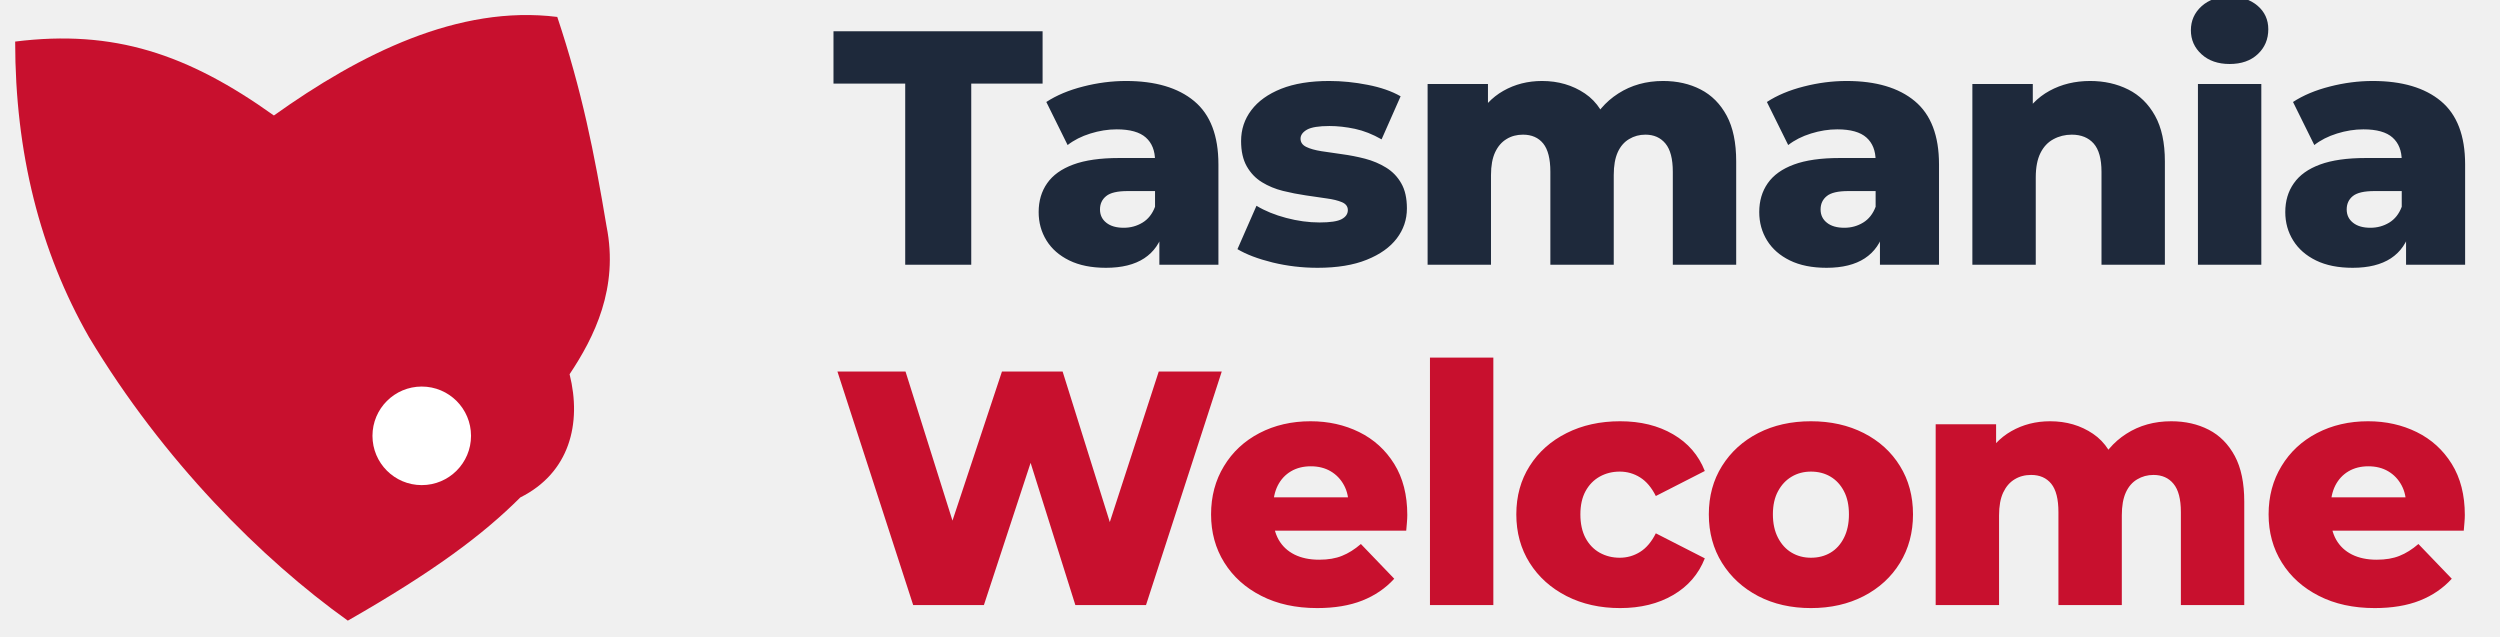
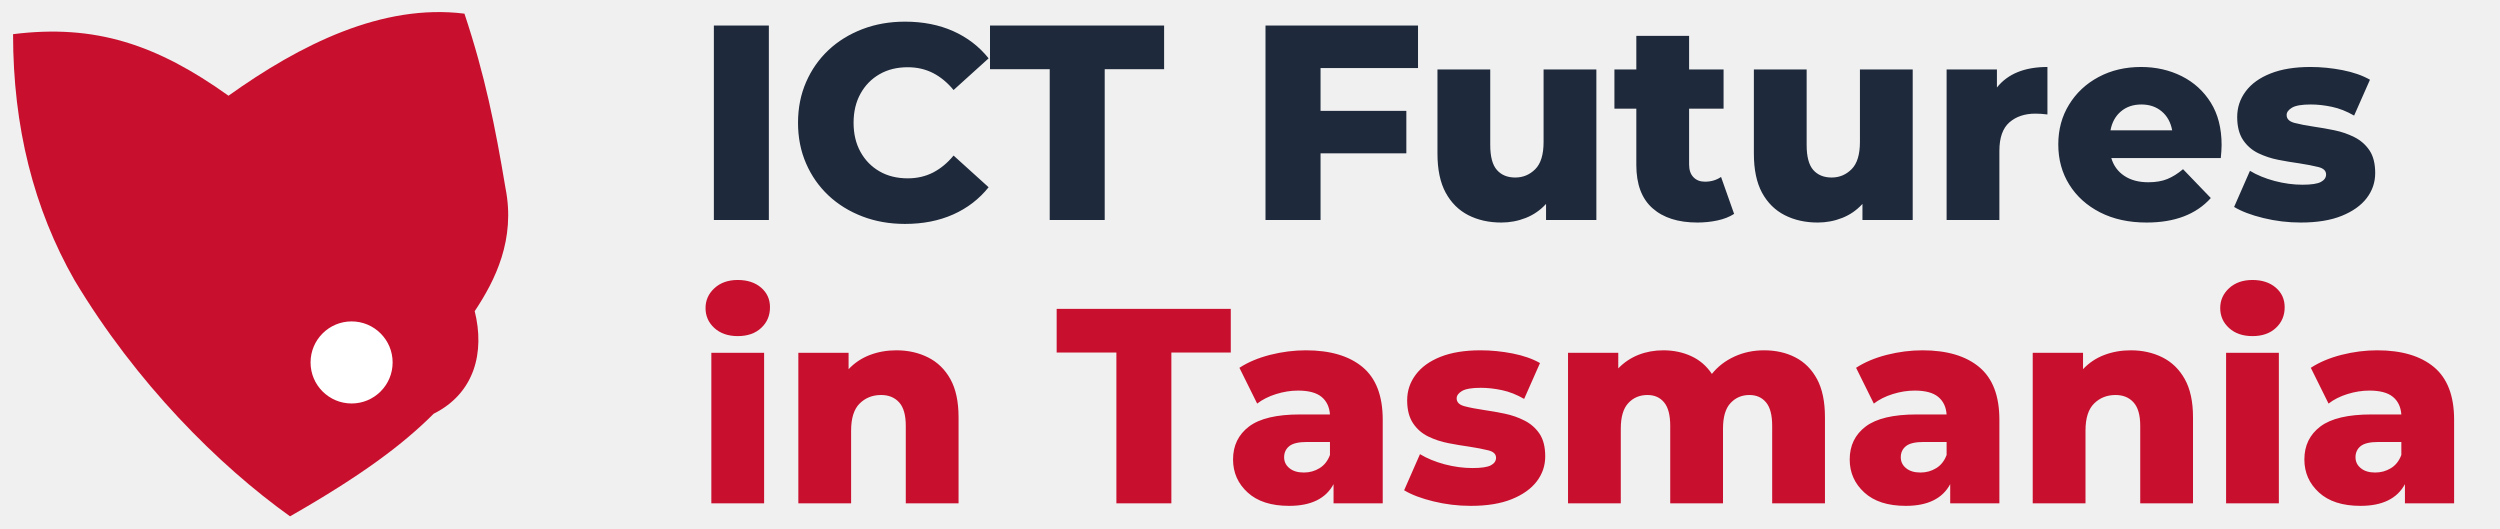
- <svg xmlns="http://www.w3.org/2000/svg" viewBox="-2 -2 329.73 83.79" width="330" height="84" role="img" aria-label="Tasmania Welcome">
+ <svg xmlns="http://www.w3.org/2000/svg" viewBox="-2 -2 395.87 83.79" width="397" height="84" role="img" aria-label="ICT Futures in Tasmania">
  <g transform="translate(-16.250 -16.088) scale(1.625)">
    <path d="M10 12 C18 11 24 13 31 18 C38 13 46 9 54 10 C56 16 57 21 58 27 C59 32 57 36 55 39 C56 43 55 47 51 49 C48 52 44 55 37 59 C30 54 22 46 16 36 C12 29 10 21 10 12 Z" fill="#C8102E" />
    <circle cx="43" cy="44" r="4" fill="#FFFFFF" />
  </g>
-   <path d="M117.39 32.85V8.96H107.93V2.05H135.51V8.96H126.1V32.85Z M150.91 32.85V28.41L150.34 27.31V19.13Q150.34 17.15 149.13 16.07Q147.92 14.99 145.28 14.99Q143.57 14.99 141.81 15.54Q140.05 16.09 138.81 17.06L136 11.38Q138.02 10.06 140.86 9.34Q143.7 8.61 146.51 8.61Q152.32 8.61 155.51 11.27Q158.7 13.93 158.7 19.61V32.85ZM143.87 33.25Q141.01 33.25 139.03 32.28Q137.05 31.31 136.02 29.64Q134.99 27.97 134.99 25.9Q134.99 23.7 136.11 22.1Q137.23 20.49 139.56 19.63Q141.89 18.77 145.59 18.77H151.22V23.13H146.73Q144.71 23.13 143.9 23.79Q143.08 24.45 143.08 25.55Q143.08 26.65 143.92 27.31Q144.75 27.97 146.21 27.97Q147.57 27.97 148.69 27.29Q149.81 26.61 150.34 25.2L151.49 28.28Q150.83 30.74 148.91 32Q147 33.25 143.87 33.25Z M171.77 33.25Q168.73 33.25 165.85 32.55Q162.97 31.84 161.21 30.79L163.72 25.07Q165.39 26.08 167.63 26.67Q169.88 27.27 172.03 27.27Q174.15 27.27 174.96 26.83Q175.77 26.39 175.77 25.64Q175.77 24.93 175 24.6Q174.23 24.27 172.98 24.1Q171.73 23.92 170.23 23.7Q168.73 23.48 167.22 23.11Q165.7 22.73 164.44 21.96Q163.19 21.19 162.44 19.87Q161.69 18.55 161.69 16.53Q161.69 14.24 163.04 12.46Q164.38 10.68 166.97 9.64Q169.57 8.61 173.31 8.61Q175.82 8.61 178.39 9.12Q180.97 9.62 182.73 10.63L180.22 16.31Q178.46 15.3 176.7 14.92Q174.94 14.55 173.35 14.55Q171.24 14.55 170.38 15.03Q169.53 15.52 169.53 16.22Q169.53 16.93 170.27 17.3Q171.02 17.67 172.28 17.87Q173.53 18.07 175.03 18.27Q176.52 18.47 178.04 18.86Q179.56 19.26 180.81 20.03Q182.07 20.8 182.81 22.1Q183.56 23.39 183.56 25.42Q183.56 27.62 182.22 29.38Q180.88 31.14 178.26 32.19Q175.64 33.25 171.77 33.25Z M217.35 8.61Q220.13 8.61 222.3 9.73Q224.48 10.85 225.74 13.19Q226.99 15.52 226.99 19.21V32.85H218.63V20.58Q218.63 18.03 217.66 16.86Q216.69 15.69 215.02 15.69Q213.83 15.69 212.87 16.27Q211.9 16.84 211.37 18Q210.84 19.17 210.84 21.02V32.85H202.48V20.58Q202.48 18.03 201.54 16.86Q200.59 15.69 198.87 15.69Q197.64 15.69 196.7 16.27Q195.75 16.84 195.2 18Q194.65 19.17 194.65 21.02V32.85H186.29V9.01H194.25V15.65L192.67 13.76Q193.99 11.21 196.28 9.91Q198.57 8.61 201.38 8.61Q204.59 8.61 207.04 10.26Q209.48 11.91 210.31 15.39L207.59 14.81Q208.86 11.91 211.44 10.26Q214.01 8.61 217.35 8.61Z M245.95 32.85V28.41L245.38 27.31V19.13Q245.38 17.15 244.17 16.07Q242.96 14.99 240.32 14.99Q238.61 14.99 236.85 15.54Q235.09 16.09 233.85 17.06L231.04 11.38Q233.06 10.06 235.9 9.34Q238.74 8.61 241.55 8.61Q247.36 8.61 250.55 11.27Q253.74 13.93 253.74 19.61V32.85ZM238.91 33.25Q236.05 33.25 234.07 32.28Q232.09 31.31 231.06 29.64Q230.03 27.97 230.03 25.9Q230.03 23.7 231.15 22.1Q232.27 20.49 234.6 19.63Q236.93 18.77 240.63 18.77H246.26V23.13H241.77Q239.75 23.13 238.94 23.79Q238.12 24.45 238.12 25.55Q238.12 26.65 238.96 27.31Q239.79 27.97 241.25 27.97Q242.61 27.97 243.73 27.29Q244.85 26.61 245.38 25.2L246.53 28.28Q245.87 30.74 243.95 32Q242.04 33.25 238.91 33.25Z M273.67 8.61Q276.45 8.61 278.69 9.73Q280.93 10.85 282.23 13.19Q283.53 15.52 283.53 19.21V32.85H275.17V20.58Q275.17 18.03 274.14 16.86Q273.1 15.69 271.25 15.69Q269.93 15.69 268.83 16.29Q267.73 16.88 267.12 18.11Q266.5 19.35 266.5 21.33V32.85H258.14V9.01H266.11V15.78L264.57 13.8Q265.93 11.21 268.31 9.91Q270.68 8.61 273.67 8.61Z M287.89 32.85V9.01H296.25V32.85ZM292.07 6.37Q289.78 6.37 288.37 5.09Q286.96 3.81 286.96 1.92Q286.96 0.03 288.37 -1.25Q289.78 -2.52 292.07 -2.52Q294.35 -2.52 295.76 -1.31Q297.17 -0.1 297.17 1.79Q297.17 3.77 295.78 5.07Q294.4 6.37 292.07 6.37Z M315.34 32.85V28.41L314.77 27.31V19.13Q314.77 17.15 313.56 16.07Q312.35 14.99 309.71 14.99Q307.99 14.99 306.23 15.54Q304.47 16.09 303.24 17.06L300.43 11.38Q302.45 10.06 305.29 9.34Q308.13 8.61 310.94 8.61Q316.75 8.61 319.94 11.27Q323.13 13.93 323.13 19.61V32.85ZM308.3 33.25Q305.44 33.25 303.46 32.28Q301.48 31.31 300.45 29.64Q299.41 27.97 299.41 25.9Q299.41 23.7 300.54 22.1Q301.66 20.49 303.99 19.63Q306.32 18.77 310.02 18.77H315.65V23.13H311.16Q309.14 23.13 308.32 23.79Q307.51 24.45 307.51 25.55Q307.51 26.65 308.35 27.31Q309.18 27.97 310.63 27.97Q312 27.97 313.12 27.29Q314.24 26.61 314.77 25.2L315.91 28.28Q315.25 30.74 313.34 32Q311.43 33.25 308.3 33.25Z" fill="#1E293B" />
-   <path d="M118.44 77.73 108.45 46.93H117.43L125.83 73.6H121.3L130.15 46.93H138.15L146.51 73.6H142.16L150.83 46.93H159.14L149.15 77.73H139.83L132.7 55.07H135.21L127.77 77.73Z M171.73 78.13Q167.5 78.13 164.36 76.52Q161.21 74.92 159.47 72.12Q157.73 69.33 157.73 65.77Q157.73 62.2 159.43 59.41Q161.12 56.61 164.11 55.05Q167.11 53.49 170.85 53.49Q174.37 53.49 177.27 54.92Q180.17 56.35 181.89 59.12Q183.61 61.89 183.61 65.85Q183.61 66.29 183.56 66.87Q183.52 67.44 183.47 67.92H164.6V63.52H179.03L175.86 64.75Q175.91 63.13 175.27 61.94Q174.63 60.75 173.51 60.09Q172.39 59.43 170.89 59.43Q169.39 59.43 168.27 60.09Q167.15 60.75 166.53 61.96Q165.92 63.17 165.92 64.8V66.07Q165.92 67.83 166.64 69.11Q167.37 70.39 168.73 71.07Q170.1 71.75 171.99 71.75Q173.75 71.75 175 71.24Q176.26 70.74 177.49 69.68L181.89 74.26Q180.17 76.15 177.67 77.14Q175.16 78.13 171.73 78.13Z M186.6 77.73V45.09H194.96V77.73Z M211.68 78.13Q207.72 78.13 204.62 76.55Q201.51 74.96 199.75 72.17Q197.99 69.37 197.99 65.77Q197.99 62.16 199.75 59.39Q201.51 56.61 204.62 55.05Q207.72 53.49 211.68 53.49Q215.73 53.49 218.67 55.21Q221.62 56.92 222.85 60.05L216.39 63.35Q215.55 61.67 214.32 60.9Q213.09 60.13 211.63 60.13Q210.18 60.13 208.99 60.79Q207.81 61.45 207.12 62.71Q206.44 63.96 206.44 65.77Q206.44 67.61 207.12 68.89Q207.81 70.17 208.99 70.83Q210.18 71.49 211.63 71.49Q213.09 71.49 214.32 70.72Q215.55 69.95 216.39 68.27L222.85 71.57Q221.62 74.7 218.67 76.41Q215.73 78.13 211.68 78.13Z M236.85 78.13Q232.93 78.13 229.89 76.55Q226.86 74.96 225.12 72.17Q223.38 69.37 223.38 65.77Q223.38 62.16 225.12 59.39Q226.86 56.61 229.89 55.05Q232.93 53.49 236.85 53.49Q240.76 53.49 243.82 55.05Q246.88 56.61 248.59 59.39Q250.31 62.16 250.31 65.77Q250.31 69.37 248.59 72.17Q246.88 74.96 243.82 76.55Q240.76 78.13 236.85 78.13ZM236.85 71.49Q238.3 71.49 239.42 70.83Q240.54 70.17 241.2 68.87Q241.86 67.57 241.86 65.77Q241.86 63.96 241.2 62.71Q240.54 61.45 239.42 60.79Q238.3 60.13 236.85 60.13Q235.44 60.13 234.32 60.79Q233.19 61.45 232.51 62.71Q231.83 63.96 231.83 65.77Q231.83 67.57 232.51 68.87Q233.19 70.17 234.32 70.83Q235.44 71.49 236.85 71.49Z M284.37 53.49Q287.14 53.49 289.32 54.61Q291.49 55.73 292.75 58.07Q294 60.4 294 64.09V77.73H285.64V65.46Q285.64 62.91 284.67 61.74Q283.71 60.57 282.03 60.57Q280.85 60.57 279.88 61.15Q278.91 61.72 278.38 62.88Q277.85 64.05 277.85 65.9V77.73H269.49V65.46Q269.49 62.91 268.55 61.74Q267.6 60.57 265.89 60.57Q264.65 60.57 263.71 61.15Q262.76 61.72 262.21 62.88Q261.66 64.05 261.66 65.9V77.73H253.3V53.89H261.27V60.53L259.68 58.64Q261 56.09 263.29 54.79Q265.58 53.49 268.39 53.49Q271.61 53.49 274.05 55.14Q276.49 56.79 277.33 60.27L274.6 59.69Q275.87 56.79 278.45 55.14Q281.02 53.49 284.37 53.49Z M311.21 78.13Q306.98 78.13 303.84 76.52Q300.69 74.92 298.95 72.12Q297.21 69.33 297.21 65.77Q297.21 62.2 298.91 59.41Q300.6 56.61 303.59 55.05Q306.59 53.49 310.33 53.49Q313.85 53.49 316.75 54.92Q319.65 56.35 321.37 59.12Q323.09 61.89 323.09 65.85Q323.09 66.29 323.04 66.87Q323 67.44 322.95 67.92H304.08V63.52H318.51L315.34 64.75Q315.39 63.13 314.75 61.94Q314.11 60.75 312.99 60.09Q311.87 59.43 310.37 59.43Q308.87 59.43 307.75 60.09Q306.63 60.75 306.01 61.96Q305.4 63.17 305.4 64.8V66.07Q305.4 67.83 306.12 69.11Q306.85 70.39 308.21 71.07Q309.58 71.75 311.47 71.75Q313.23 71.75 314.48 71.24Q315.74 70.74 316.97 69.68L321.37 74.26Q319.65 76.15 317.15 77.14Q314.64 78.13 311.21 78.13Z" fill="#C8102E" />
+   <path d="M111.01 32.85V2.05H119.72V32.85Z M141.28 33.47Q137.63 33.47 134.53 32.28Q131.43 31.09 129.16 28.96Q126.89 26.82 125.62 23.9Q124.34 20.97 124.34 17.45Q124.34 13.93 125.62 11Q126.89 8.08 129.16 5.94Q131.43 3.81 134.53 2.62Q137.63 1.43 141.28 1.43Q145.55 1.43 148.92 2.93Q152.28 4.43 154.53 7.24L148.98 12.26Q147.53 10.5 145.73 9.57Q143.92 8.65 141.72 8.65Q139.17 8.65 137.26 9.75Q135.34 10.85 134.24 12.83Q133.14 14.81 133.14 17.45Q133.14 20.09 134.24 22.07Q135.34 24.05 137.26 25.15Q139.17 26.25 141.72 26.25Q143.92 26.25 145.73 25.33Q147.53 24.4 148.98 22.64L154.53 27.66Q152.28 30.47 148.92 31.97Q145.55 33.47 141.28 33.47Z M164.21 32.85V8.96H154.75V2.05H182.33V8.96H172.92V32.85Z M198.39 32.85V2.05H222.55V8.78H207.11V15.56H220.7V22.29H207.11V32.85Z M235.75 33.25Q232.8 33.25 230.51 32.08Q228.23 30.91 226.93 28.52Q225.63 26.12 225.63 22.33V9H233.99V20.97Q233.99 23.74 235.05 24.93Q236.1 26.12 237.95 26.12Q239.8 26.12 241.12 24.8Q242.44 23.48 242.44 20.49V9H250.8V32.85H242.83V30.3Q241.47 31.79 239.62 32.52Q237.77 33.25 235.75 33.25Z M266.81 33.25Q262.24 33.25 259.69 30.98Q257.13 28.71 257.13 24.14V15.21H253.66V9H257.13V3.68H265.49V9H270.95V15.21H265.49V24.05Q265.49 25.37 266.18 26.07Q266.86 26.78 268 26.78Q269.45 26.78 270.55 26.03L272.62 31.88Q271.52 32.59 269.98 32.92Q268.44 33.25 266.81 33.25Z M285.87 33.25Q282.92 33.25 280.63 32.08Q278.34 30.91 277.04 28.52Q275.75 26.12 275.75 22.33V9H284.11V20.97Q284.11 23.74 285.16 24.93Q286.22 26.12 288.07 26.12Q289.91 26.12 291.23 24.8Q292.55 23.48 292.55 20.49V9H300.91V32.85H292.95V30.3Q291.59 31.79 289.74 32.52Q287.89 33.25 285.87 33.25Z M306.28 32.85V9H314.25V11.86Q316.84 8.61 322.25 8.61V16.13Q321.2 16 320.36 16Q317.81 16 316.23 17.38Q314.64 18.77 314.64 21.89V32.85Z M337.96 33.25Q333.74 33.25 330.59 31.64Q327.45 30.03 325.71 27.24Q323.97 24.45 323.97 20.88Q323.97 17.32 325.69 14.55Q327.4 11.77 330.37 10.19Q333.34 8.61 337.08 8.61Q340.6 8.61 343.51 10.06Q346.41 11.51 348.13 14.26Q349.84 17.01 349.84 20.97Q349.84 21.41 349.8 21.98Q349.75 22.55 349.71 23.04H332.37Q332.9 24.84 334.42 25.85Q335.94 26.87 338.23 26.87Q339.99 26.87 341.24 26.36Q342.49 25.85 343.73 24.8L348.13 29.37Q344.65 33.25 337.96 33.25ZM332.24 18.64H342.01Q341.66 16.75 340.36 15.65Q339.06 14.55 337.13 14.55Q335.19 14.55 333.89 15.65Q332.59 16.75 332.24 18.64Z M362.38 33.25Q359.35 33.25 356.46 32.54Q353.58 31.84 351.82 30.78L354.33 25.06Q356 26.07 358.25 26.67Q360.49 27.26 362.65 27.26Q364.76 27.26 365.57 26.82Q366.39 26.38 366.39 25.63Q366.39 24.75 365.13 24.45Q363.88 24.14 362.12 23.87Q360.53 23.65 358.84 23.32Q357.15 22.99 355.65 22.27Q354.15 21.54 353.23 20.16Q352.31 18.77 352.31 16.53Q352.31 14.28 353.65 12.48Q354.99 10.67 357.59 9.64Q360.18 8.61 363.92 8.61Q366.43 8.61 369 9.11Q371.58 9.62 373.34 10.63L370.83 16.31Q369.07 15.29 367.31 14.92Q365.55 14.55 363.97 14.55Q361.85 14.55 361 15.05Q360.14 15.56 360.14 16.22Q360.14 17.14 361.39 17.47Q362.65 17.8 364.49 18.07Q366.03 18.29 367.73 18.64Q369.42 18.99 370.9 19.74Q372.37 20.49 373.27 21.83Q374.17 23.17 374.17 25.41Q374.17 27.61 372.83 29.37Q371.49 31.13 368.87 32.19Q366.25 33.25 362.38 33.25Z" fill="#1E293B" />
+   <path d="M110.61 77.73V53.88H118.97V77.73ZM114.79 51.24Q112.51 51.24 111.1 49.97Q109.69 48.69 109.69 46.8Q109.69 44.95 111.1 43.65Q112.51 42.35 114.79 42.35Q117.08 42.35 118.49 43.56Q119.9 44.77 119.9 46.67Q119.9 48.65 118.51 49.94Q117.13 51.24 114.79 51.24Z M124.39 77.73V53.88H132.35V56.48Q133.76 54.98 135.72 54.23Q137.67 53.49 139.92 53.49Q142.69 53.49 144.93 54.61Q147.18 55.73 148.48 58.06Q149.77 60.39 149.77 64.09V77.73H141.41V65.45Q141.41 62.9 140.36 61.74Q139.3 60.57 137.5 60.57Q135.47 60.57 134.11 61.91Q132.75 63.25 132.75 66.2V77.73Z M174.77 77.73V53.84H165.31V46.93H192.89V53.84H183.48V77.73Z M209.17 77.73V74.69Q207.33 78.13 202.13 78.13Q197.87 78.13 195.56 76.01Q193.25 73.9 193.25 70.78Q193.25 67.48 195.78 65.56Q198.31 63.65 203.85 63.65H208.6Q208.47 61.85 207.26 60.86Q206.05 59.87 203.54 59.87Q201.83 59.87 200.07 60.42Q198.31 60.97 197.07 61.93L194.26 56.26Q196.28 54.94 199.12 54.21Q201.96 53.49 204.77 53.49Q210.58 53.49 213.77 56.15Q216.96 58.81 216.96 64.49V77.73ZM208.6 70.07V68.01H204.99Q202.97 68.01 202.16 68.67Q201.34 69.33 201.34 70.43Q201.34 71.48 202.18 72.16Q203.01 72.85 204.47 72.85Q205.83 72.85 206.95 72.16Q208.07 71.48 208.6 70.07Z M230.91 78.13Q227.87 78.13 224.99 77.42Q222.11 76.72 220.35 75.66L222.86 69.94Q224.53 70.95 226.77 71.55Q229.02 72.14 231.17 72.14Q233.29 72.14 234.1 71.7Q234.91 71.26 234.91 70.51Q234.91 69.63 233.66 69.33Q232.41 69.02 230.65 68.75Q229.06 68.53 227.37 68.2Q225.67 67.87 224.18 67.15Q222.68 66.42 221.76 65.04Q220.83 63.65 220.83 61.41Q220.83 59.16 222.18 57.36Q223.52 55.55 226.11 54.52Q228.71 53.49 232.45 53.49Q234.96 53.49 237.53 53.99Q240.11 54.5 241.87 55.51L239.36 61.19Q237.6 60.17 235.84 59.8Q234.08 59.43 232.49 59.43Q230.38 59.43 229.52 59.93Q228.67 60.44 228.67 61.1Q228.67 62.02 229.92 62.35Q231.17 62.68 233.02 62.95Q234.56 63.17 236.26 63.52Q237.95 63.87 239.42 64.62Q240.9 65.37 241.8 66.71Q242.7 68.05 242.7 70.29Q242.7 72.49 241.36 74.25Q240.02 76.01 237.4 77.07Q234.78 78.13 230.91 78.13Z M246.31 77.73V53.88H254.27V56.35Q255.64 54.94 257.46 54.21Q259.29 53.49 261.4 53.49Q263.82 53.49 265.82 54.41Q267.83 55.33 269.1 57.23Q270.51 55.47 272.67 54.48Q274.82 53.49 277.37 53.49Q280.15 53.49 282.32 54.61Q284.5 55.73 285.76 58.06Q287.01 60.39 287.01 64.09V77.73H278.65V65.45Q278.65 62.9 277.68 61.74Q276.71 60.57 275.04 60.57Q273.24 60.57 272.05 61.85Q270.86 63.12 270.86 65.89V77.73H262.5V65.45Q262.5 62.9 261.53 61.74Q260.57 60.57 258.89 60.57Q257.05 60.57 255.86 61.85Q254.67 63.12 254.67 65.89V77.73Z M306.85 77.73V74.69Q305.01 78.13 299.81 78.13Q295.55 78.13 293.24 76.01Q290.93 73.9 290.93 70.78Q290.93 67.48 293.46 65.56Q295.99 63.65 301.53 63.65H306.28Q306.15 61.85 304.94 60.86Q303.73 59.87 301.22 59.87Q299.51 59.87 297.75 60.42Q295.99 60.97 294.75 61.93L291.94 56.26Q293.96 54.94 296.8 54.21Q299.64 53.49 302.45 53.49Q308.26 53.49 311.45 56.15Q314.64 58.81 314.64 64.49V77.73ZM306.28 70.07V68.01H302.67Q300.65 68.01 299.84 68.67Q299.02 69.33 299.02 70.43Q299.02 71.48 299.86 72.16Q300.69 72.85 302.15 72.85Q303.51 72.85 304.63 72.16Q305.75 71.48 306.28 70.07Z M319.92 77.73V53.88H327.89V56.48Q329.29 54.98 331.25 54.23Q333.21 53.49 335.45 53.49Q338.23 53.49 340.47 54.61Q342.71 55.73 344.01 58.06Q345.31 60.39 345.31 64.09V77.73H336.95V65.45Q336.95 62.9 335.89 61.74Q334.84 60.57 333.03 60.57Q331.01 60.57 329.65 61.91Q328.28 63.25 328.28 66.2V77.73Z M350.55 77.73V53.88H358.91V77.73ZM354.73 51.24Q352.44 51.24 351.03 49.97Q349.62 48.69 349.62 46.8Q349.62 44.95 351.03 43.65Q352.44 42.35 354.73 42.35Q357.01 42.35 358.42 43.56Q359.83 44.77 359.83 46.67Q359.83 48.65 358.44 49.94Q357.06 51.24 354.73 51.24Z M378.88 77.73V74.69Q377.03 78.13 371.84 78.13Q367.57 78.13 365.26 76.01Q362.95 73.9 362.95 70.78Q362.95 67.48 365.48 65.56Q368.01 63.65 373.56 63.65H378.31Q378.18 61.85 376.97 60.86Q375.76 59.87 373.25 59.87Q371.53 59.87 369.77 60.42Q368.01 60.97 366.78 61.93L363.97 56.26Q365.99 54.94 368.83 54.21Q371.67 53.49 374.48 53.49Q380.29 53.49 383.48 56.15Q386.67 58.81 386.67 64.49V77.73ZM378.31 70.07V68.01H374.7Q372.68 68.01 371.86 68.67Q371.05 69.33 371.05 70.43Q371.05 71.48 371.89 72.16Q372.72 72.85 374.17 72.85Q375.54 72.85 376.66 72.16Q377.78 71.48 378.31 70.07Z" fill="#C8102E" />
</svg>
